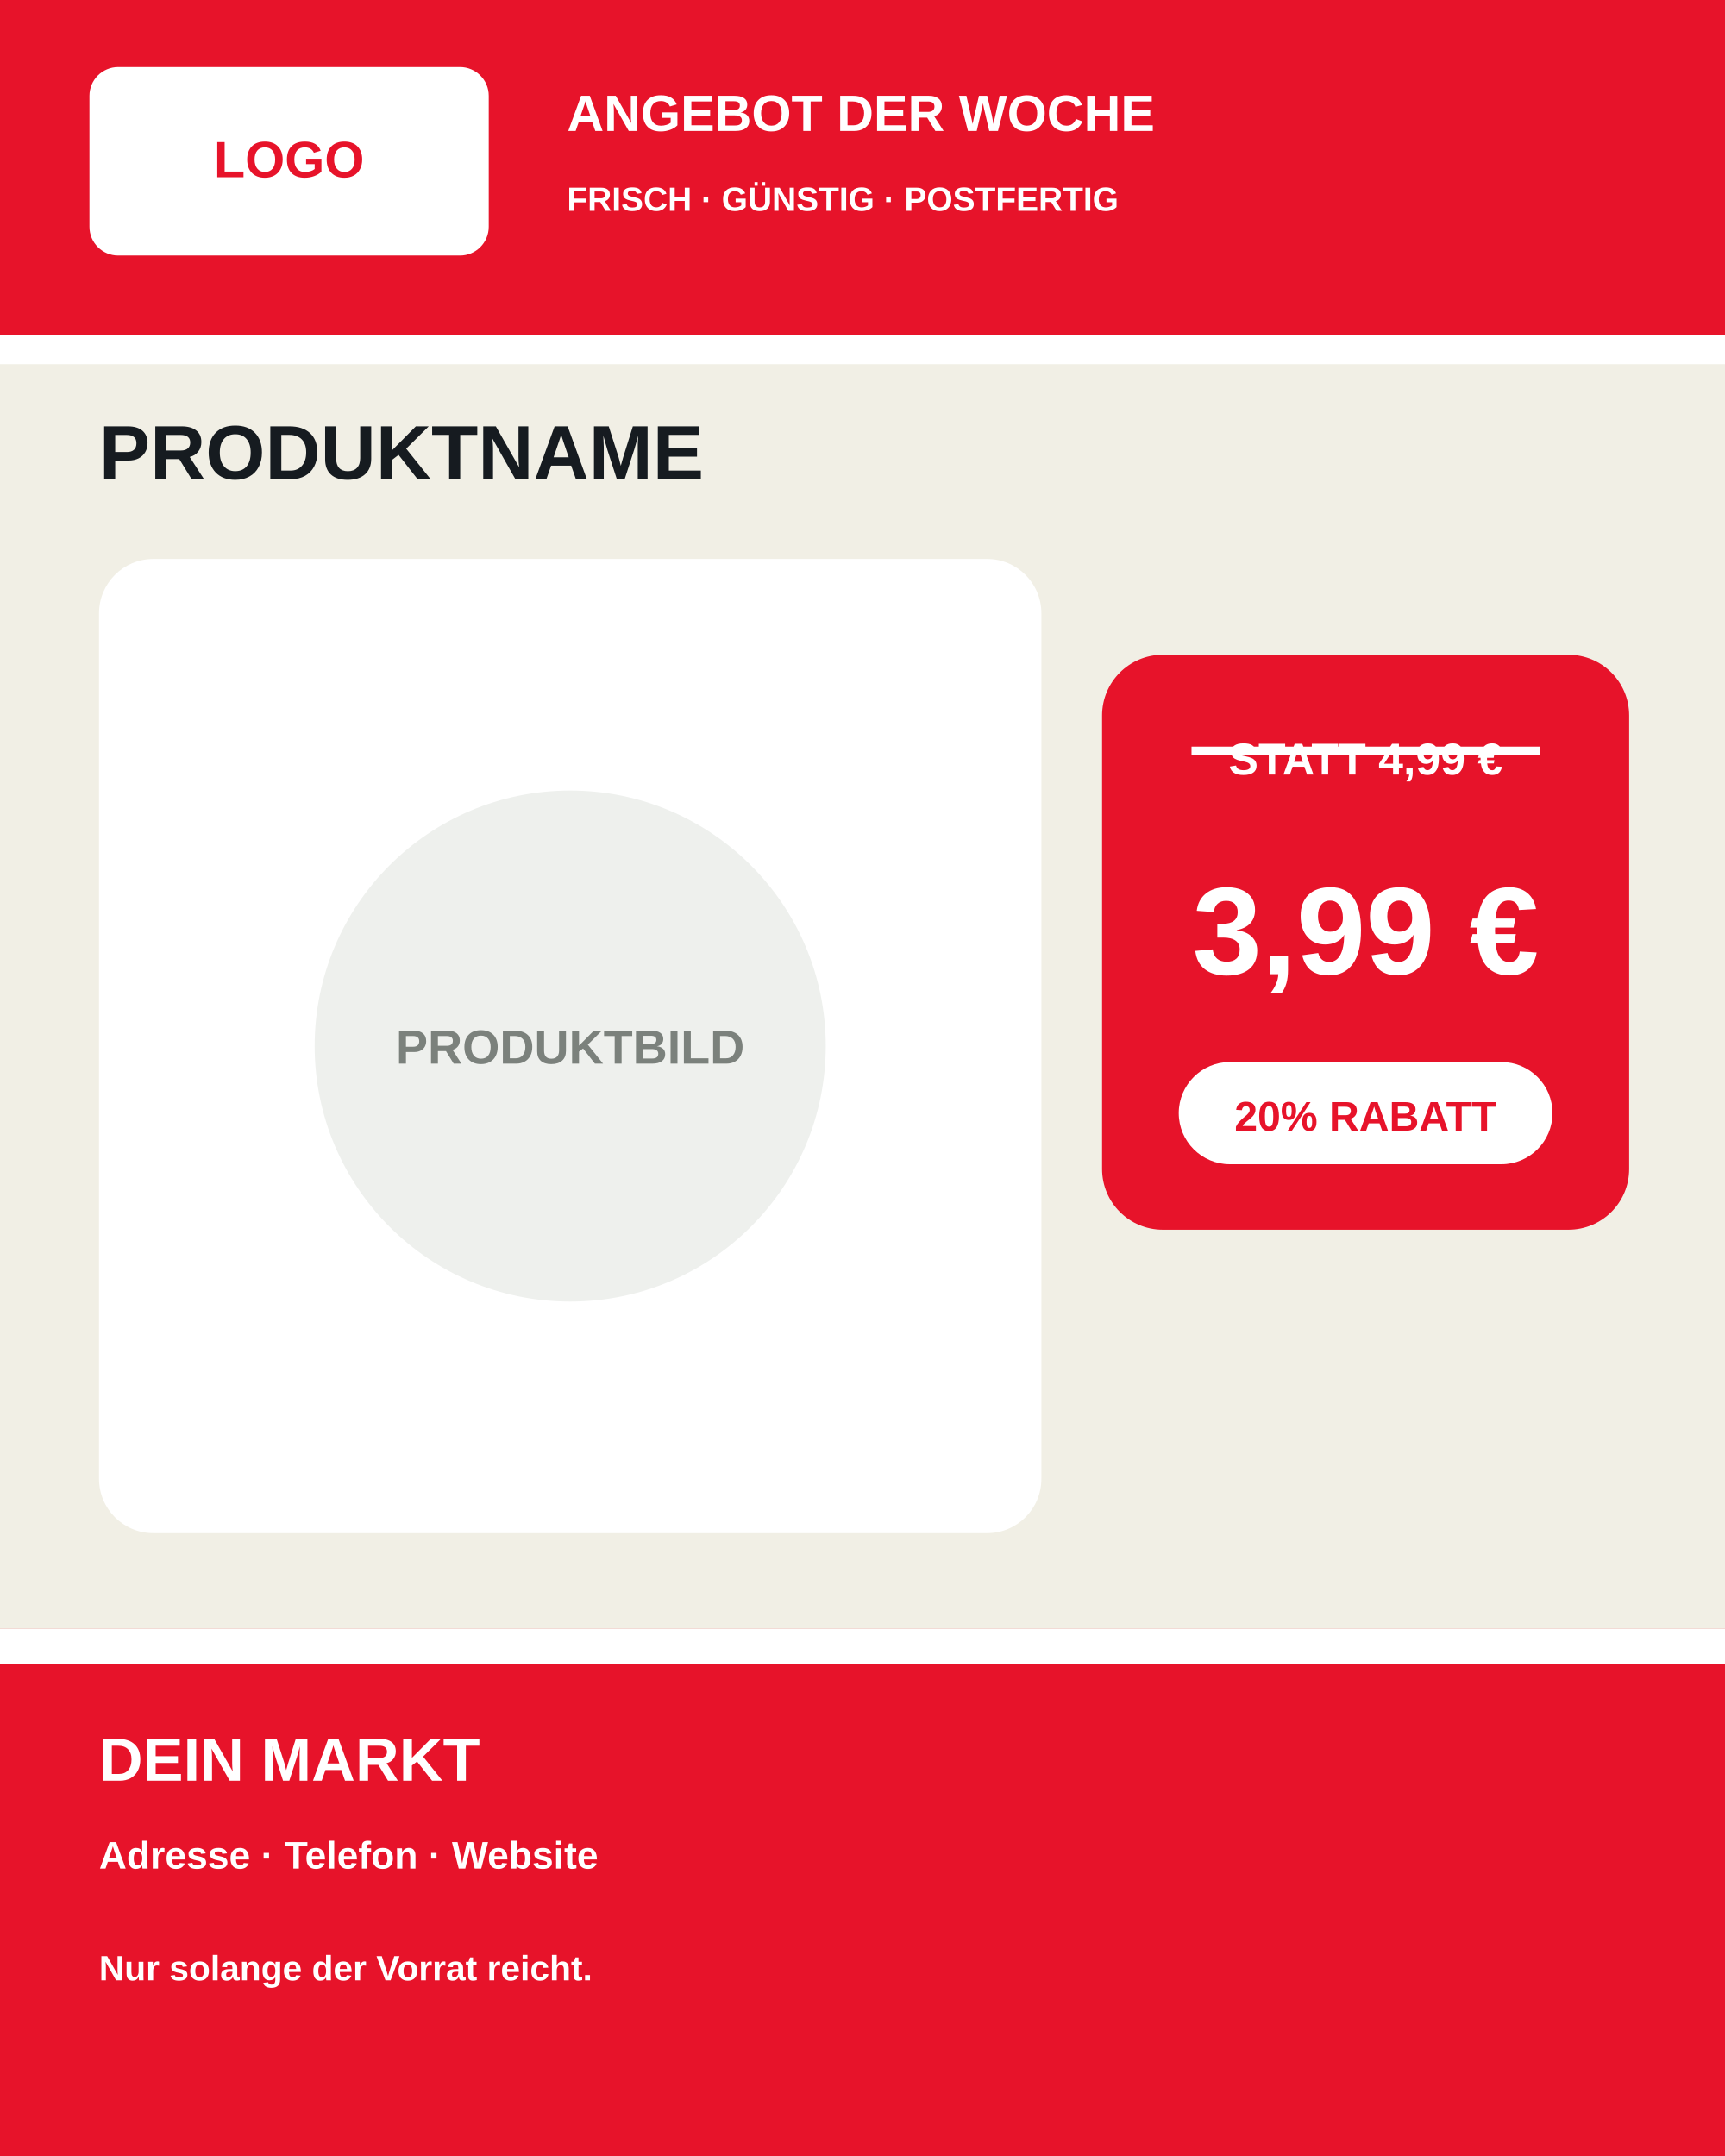
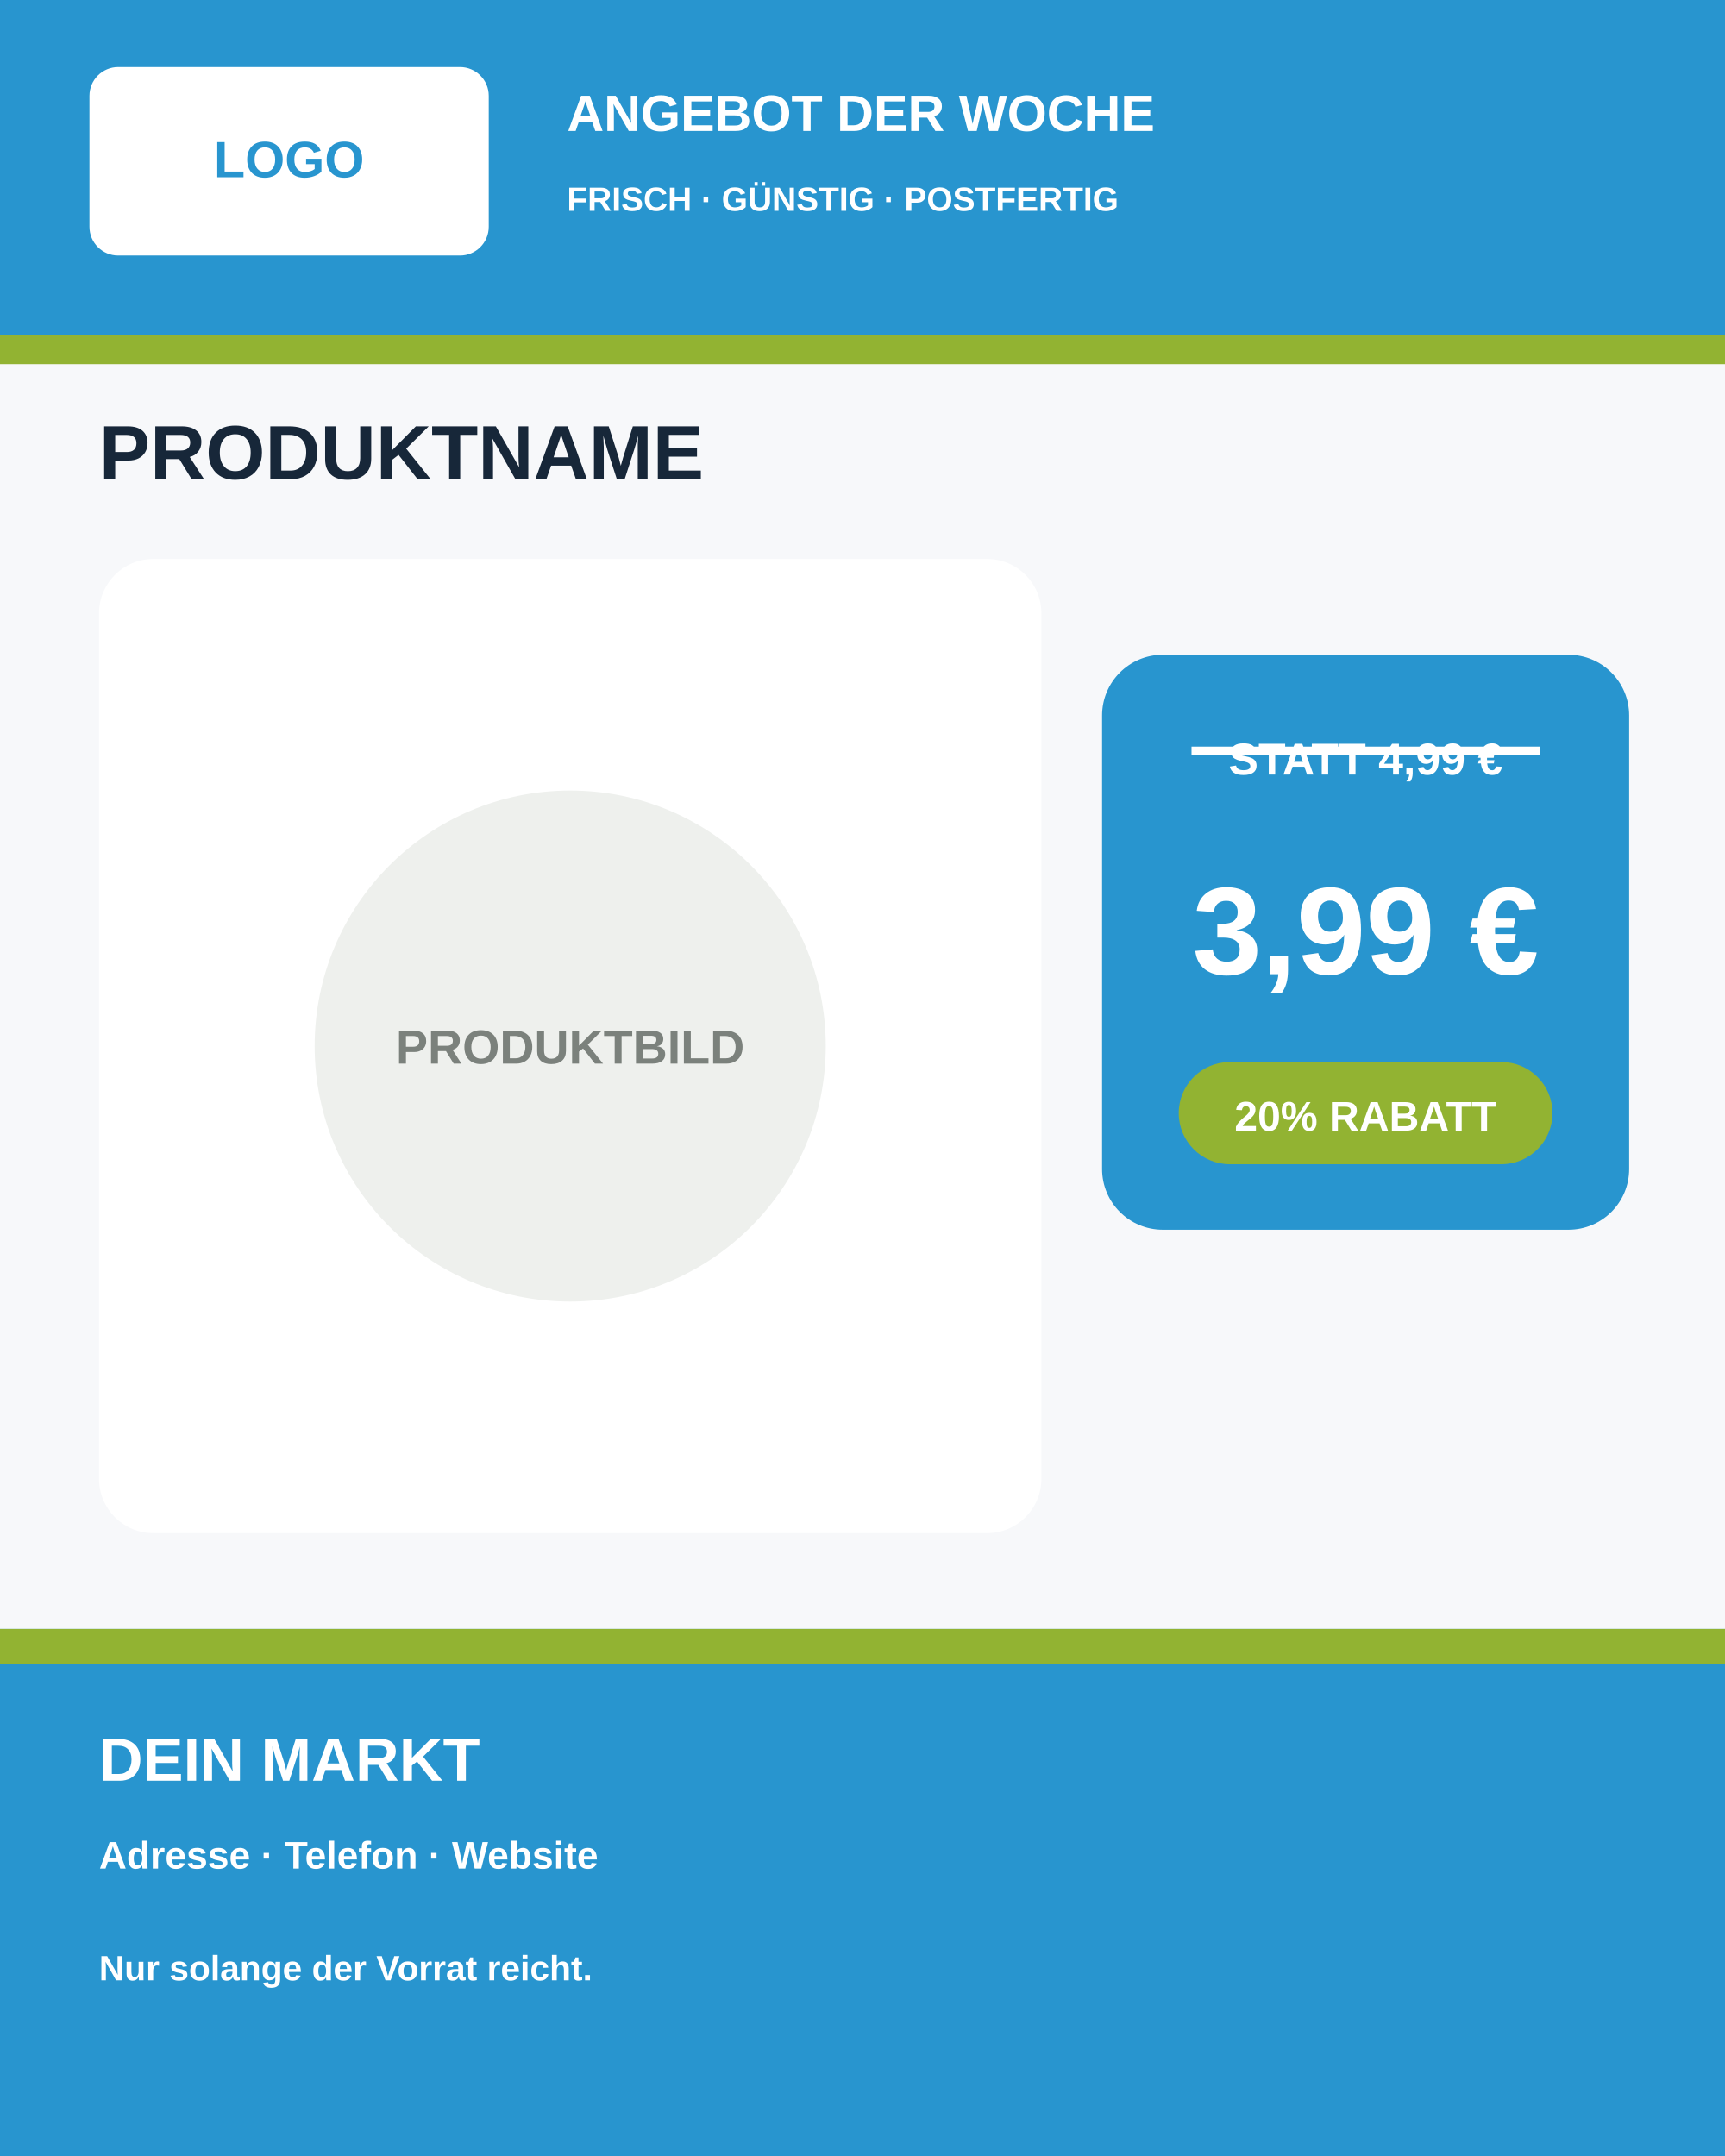
<svg xmlns="http://www.w3.org/2000/svg" width="1080" height="1350" viewBox="0 0 1080 1350">
-   <rect width="1080" height="1350" fill="#F1EFE5" />
-   <rect x="0" y="0" width="1080" height="210" fill="#E7132A" />
-   <rect x="0" y="210" width="1080" height="18" fill="#FFFFFF" />
+   <rect width="1080" height="1350" fill="#F7F8FA" />
+   <rect x="0" y="0" width="1080" height="210" fill="#2895CF" />
+   <rect x="0" y="210" width="1080" height="18" fill="#92B332" />
  <rect x="56" y="42" width="250" height="118" rx="18" fill="#fff" />
-   <text x="181" y="111" text-anchor="middle" font-family="Arial,Helvetica,sans-serif" font-size="32" font-weight="800" fill="#E7132A">LOGO</text>
+   <text x="181" y="111" text-anchor="middle" font-family="Arial,Helvetica,sans-serif" font-size="32" font-weight="800" fill="#2895CF">LOGO</text>
  <text x="355" y="82" font-family="Arial,Helvetica,sans-serif" font-size="32" font-weight="800" fill="#fff">ANGEBOT DER WOCHE</text>
  <text x="355" y="132" font-family="Arial,Helvetica,sans-serif" font-size="21" font-weight="700" fill="#fff">FRISCH · GÜNSTIG · POSTFERTIG</text>
-   <text x="62" y="300" font-family="Arial,Helvetica,sans-serif" font-size="48" font-weight="900" fill="#161B20">PRODUKTNAME</text>
+   <text x="62" y="300" font-family="Arial,Helvetica,sans-serif" font-size="48" font-weight="900" fill="#172739">PRODUKTNAME</text>
  <rect x="62" y="350" width="590" height="610" rx="34" fill="#fff" />
  <circle cx="357" cy="655" r="160" fill="#EEF0ED" />
  <text x="357" y="666" text-anchor="middle" font-family="Arial,Helvetica,sans-serif" font-size="30" font-weight="800" fill="#7B817C">PRODUKTBILD</text>
-   <rect x="690" y="410" width="330" height="360" rx="38" fill="#E7132A" />
+   <rect x="690" y="410" width="330" height="360" rx="38" fill="#2895CF" />
  <text x="855" y="485" text-anchor="middle" font-family="Arial,Helvetica,sans-serif" font-size="28" font-weight="800" fill="#fff">STATT 4,99 €</text>
  <line x1="746" y1="470" x2="964" y2="470" stroke="#fff" stroke-width="5" />
  <text x="855" y="610" text-anchor="middle" font-family="Arial,Helvetica,sans-serif" font-size="78" font-weight="900" fill="#fff">3,99 €</text>
-   <rect x="738" y="665" width="234" height="64" rx="32" fill="#FFFFFF" />
-   <text x="855" y="708" text-anchor="middle" font-family="Arial,Helvetica,sans-serif" font-size="26" font-weight="900" fill="#E7132A">20% RABATT</text>
-   <rect x="0" y="1020" width="1080" height="330" fill="#E7132A" />
-   <rect x="0" y="1020" width="1080" height="22" fill="#FFFFFF" />
+   <rect x="738" y="665" width="234" height="64" rx="32" fill="#92B332" />
+   <text x="855" y="708" text-anchor="middle" font-family="Arial,Helvetica,sans-serif" font-size="26" font-weight="900" fill="#FFFFFF">20% RABATT</text>
+   <rect x="0" y="1020" width="1080" height="330" fill="#2895CF" />
+   <rect x="0" y="1020" width="1080" height="22" fill="#92B332" />
  <text x="62" y="1115" font-family="Arial,Helvetica,sans-serif" font-size="38" font-weight="900" fill="#fff">DEIN MARKT</text>
  <text x="62" y="1170" font-family="Arial,Helvetica,sans-serif" font-size="24" font-weight="700" fill="#fff">Adresse · Telefon · Website</text>
  <text x="62" y="1240" font-family="Arial,Helvetica,sans-serif" font-size="22" font-weight="700" fill="#fff">Nur solange der Vorrat reicht.</text>
</svg>
